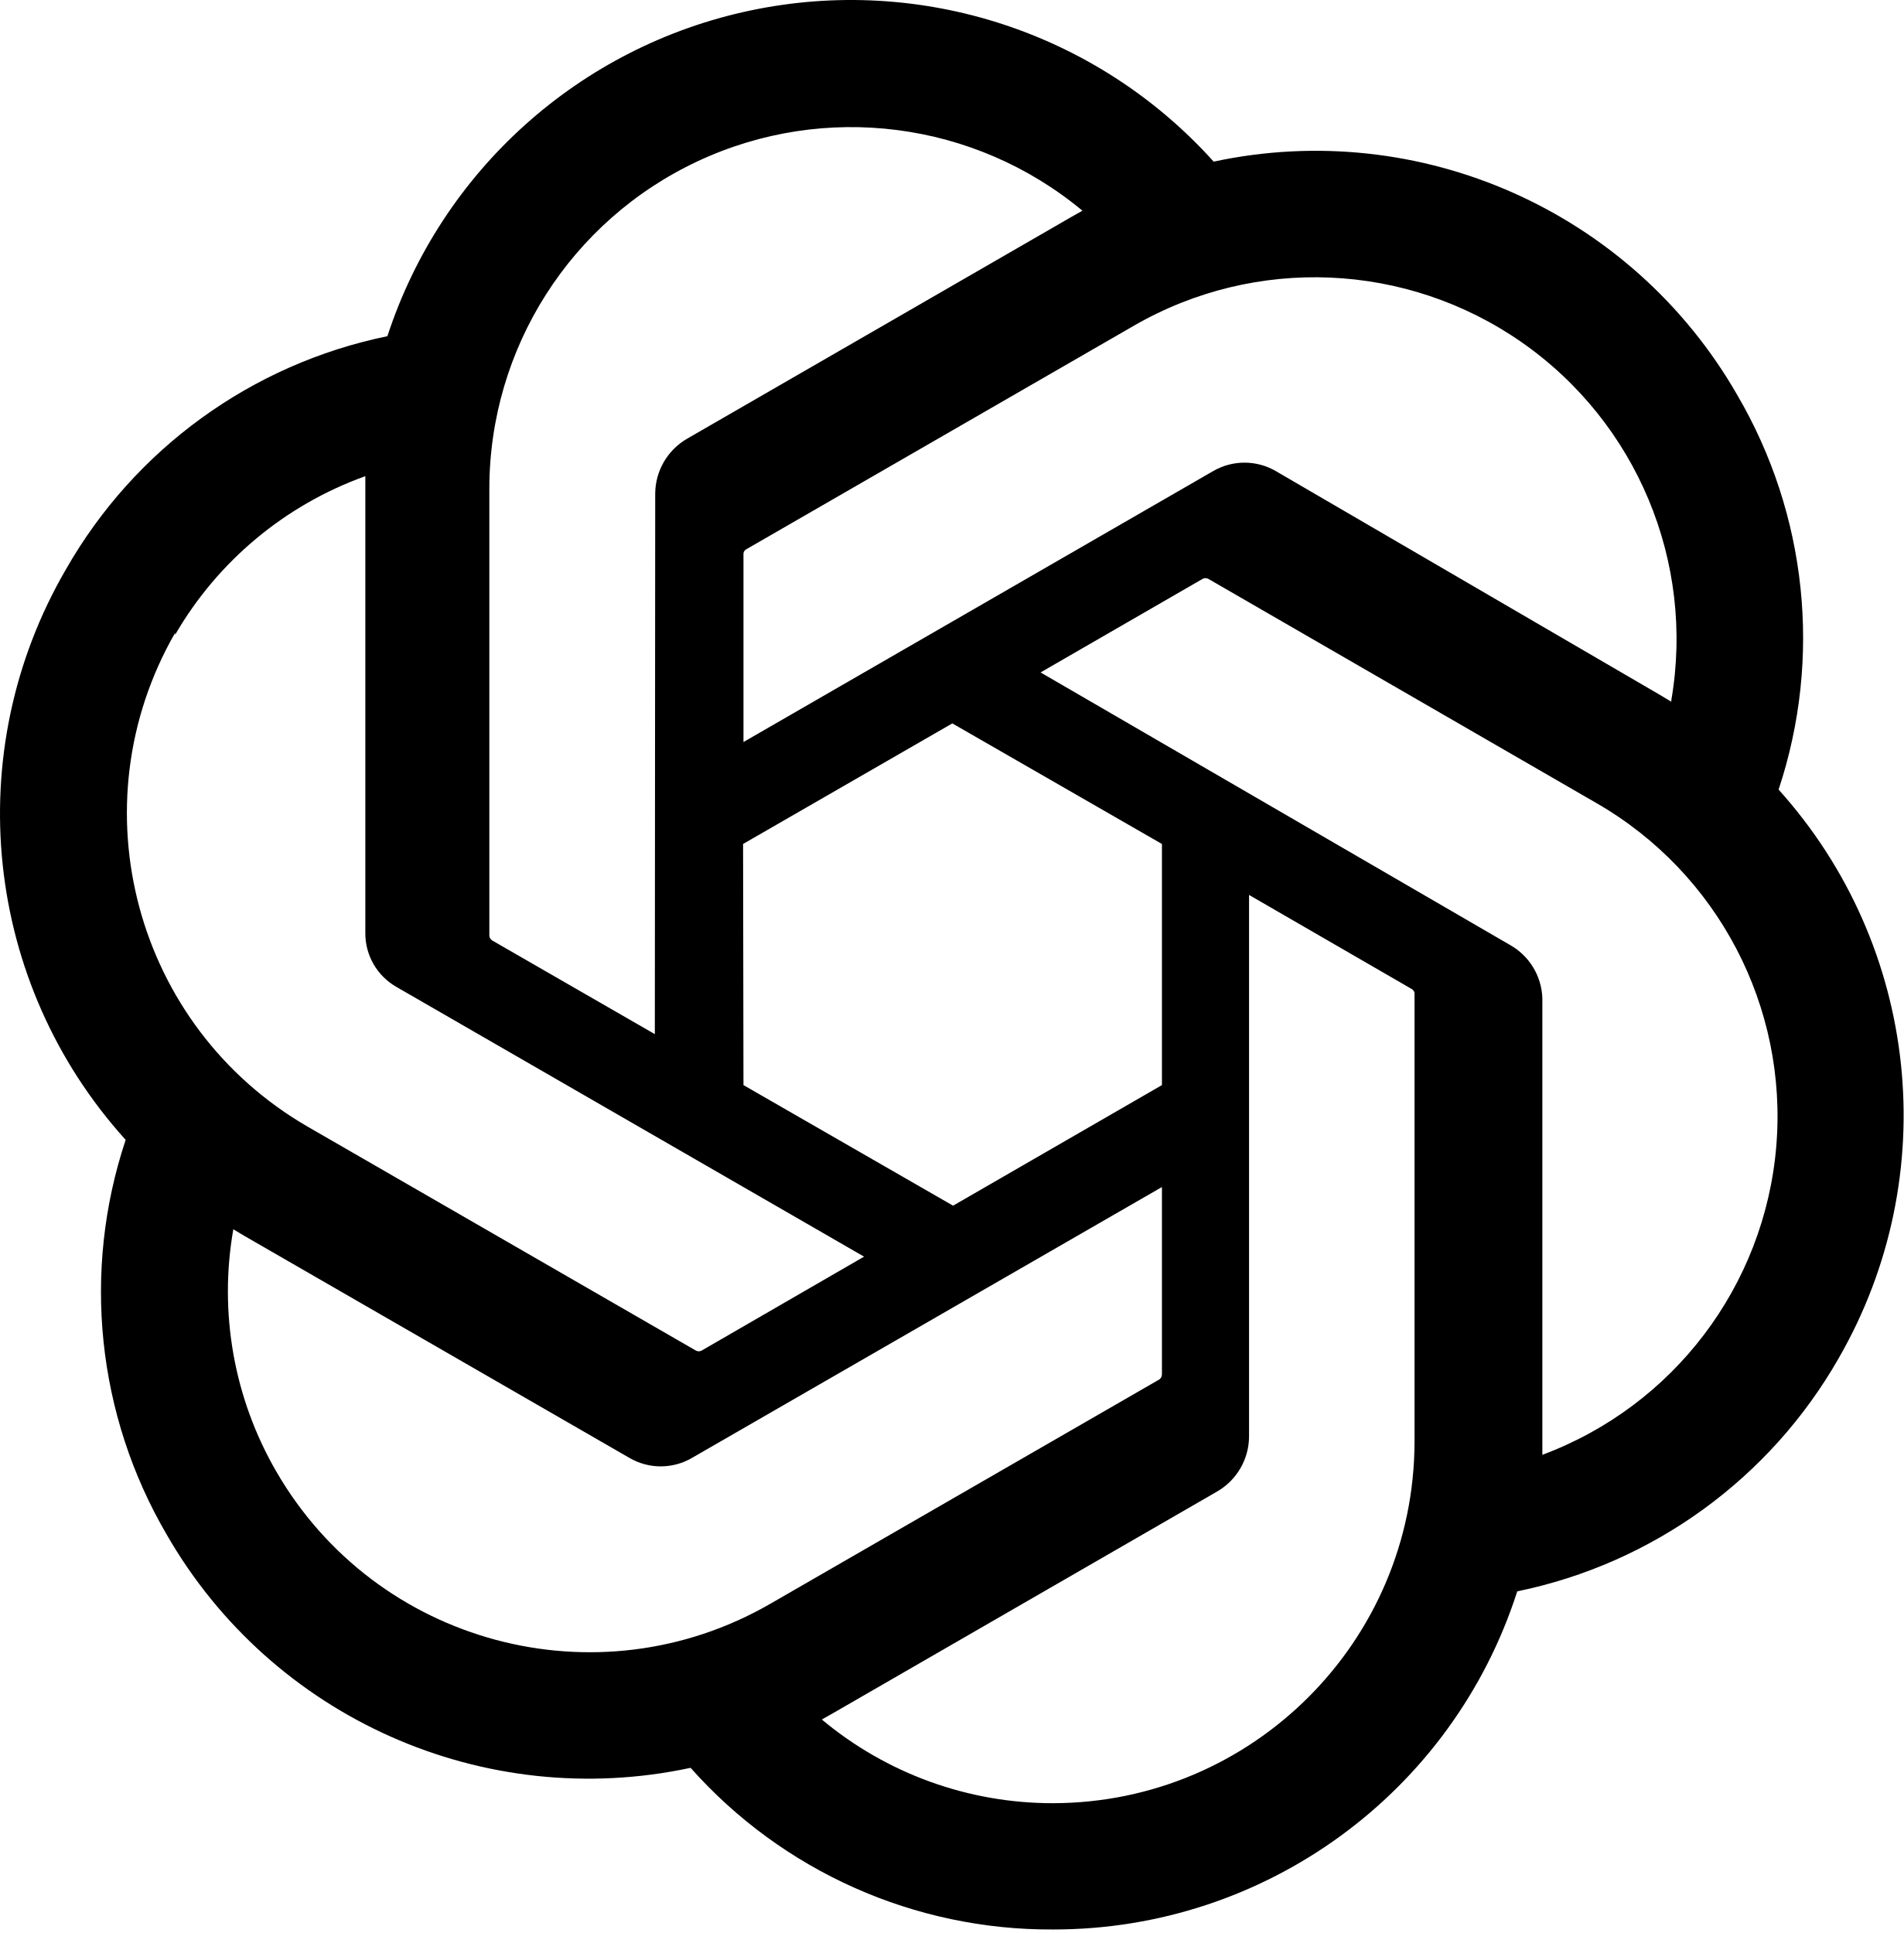
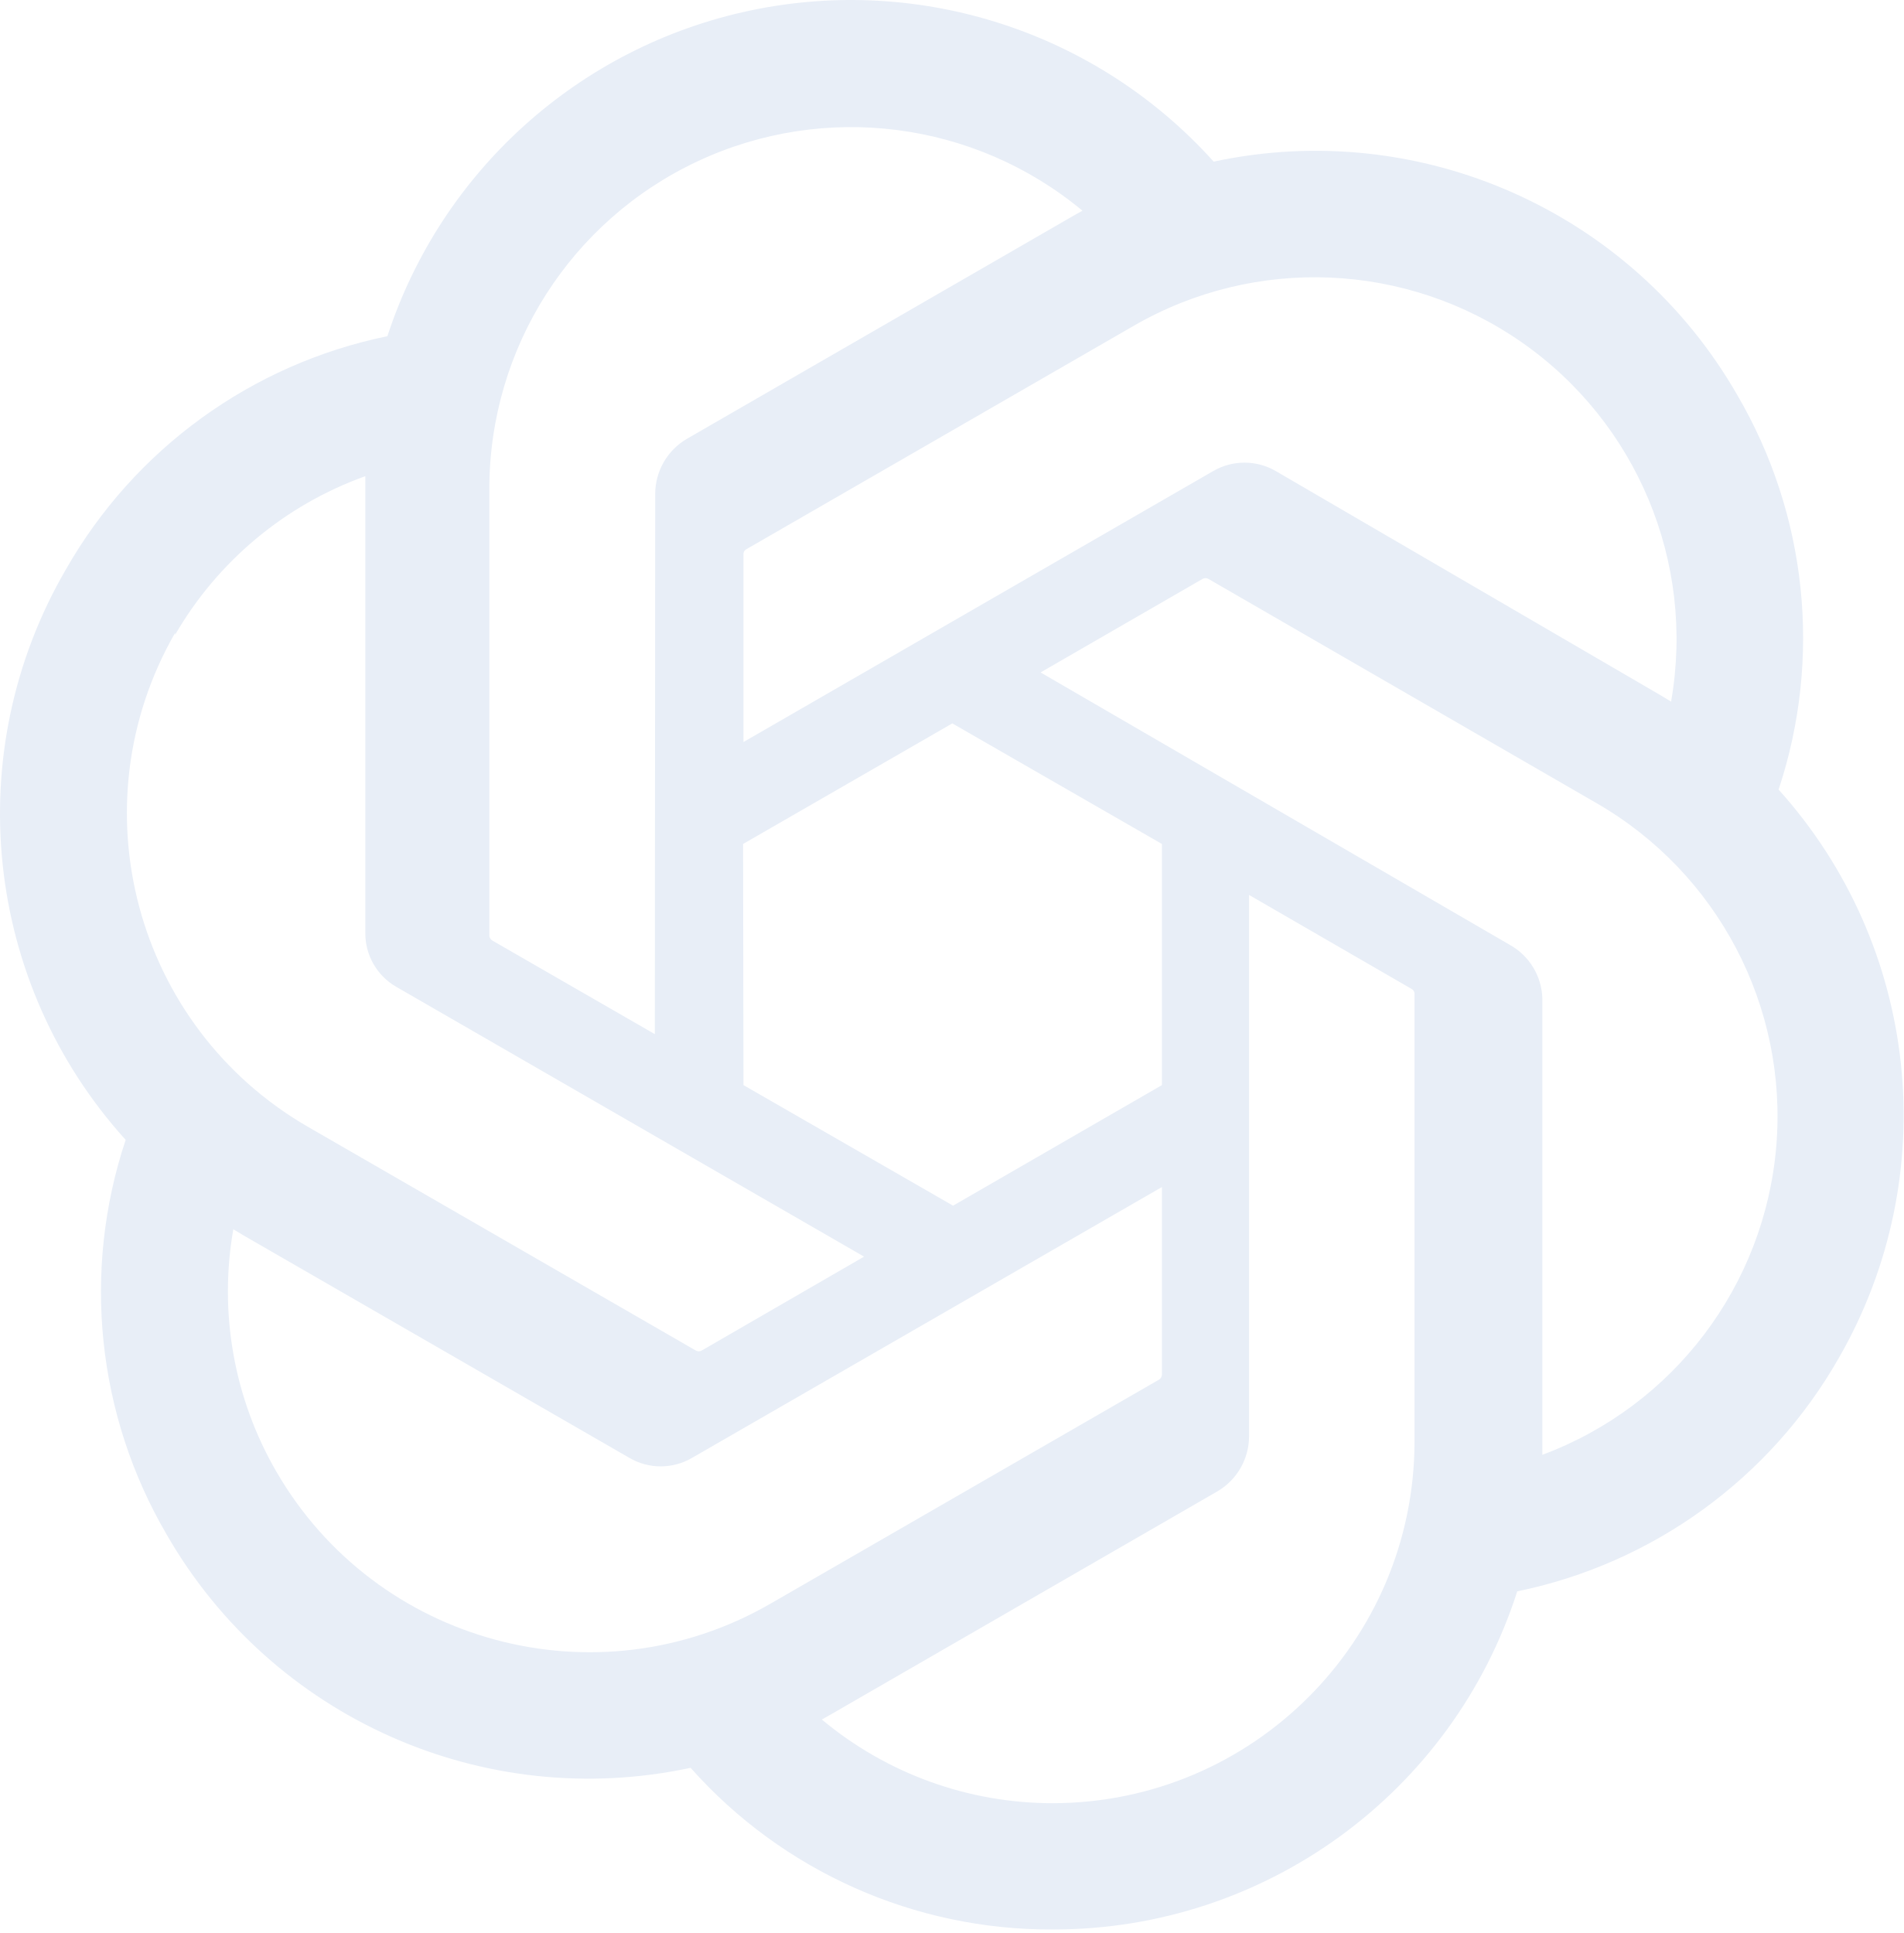
- <svg xmlns="http://www.w3.org/2000/svg" width="256px" height="260px" viewBox="0 0 256 260" version="1.1" preserveAspectRatio="xMidYMid">
+ <svg xmlns="http://www.w3.org/2000/svg" width="256px" height="260px" viewBox="0 0 256 260" version="1.1" preserveAspectRatio="xMidYMid" fill="#e8eef7">
  <g>
-     <path d="M239.184,106.203 C245.054,88.524 243.022,69.173 233.608,53.1 C219.452,28.459 191,15.784 163.213,21.74 C147.554,4.321 123.795,-3.424 100.879,1.419 C77.963,6.261 59.369,22.957 52.096,45.221 C33.844,48.964 18.09,60.393 8.867,76.582 C-5.443,101.183 -2.195,132.215 16.899,153.32 C11.006,170.991 13.02,190.344 22.424,206.423 C36.598,231.072 65.068,243.747 92.87,237.783 C105.236,251.708 123.001,259.631 141.624,259.527 C170.105,259.552 195.338,241.166 204.038,214.046 C222.287,210.296 238.038,198.87 247.267,182.685 C261.404,158.128 258.142,127.263 239.184,106.203 L239.184,106.203 Z M141.624,242.541 C130.256,242.559 119.244,238.575 110.519,231.286 L112.054,230.416 L163.725,200.591 C166.341,199.056 167.954,196.257 167.971,193.224 L167.971,120.374 L189.816,133.01 C190.034,133.121 190.186,133.331 190.225,133.573 L190.225,193.94 C190.169,220.758 168.442,242.485 141.624,242.541 Z M37.158,197.931 C31.456,188.086 29.409,176.547 31.377,165.342 L32.911,166.263 L84.633,196.089 C87.239,197.618 90.468,197.618 93.074,196.089 L156.255,159.664 L156.255,184.885 C156.244,185.15 156.112,185.395 155.897,185.55 L103.562,215.734 C80.305,229.132 50.592,221.165 37.158,197.931 Z M23.549,85.381 C29.29,75.473 38.351,67.916 49.129,64.048 L49.129,125.439 C49.089,128.459 50.697,131.263 53.324,132.754 L116.198,169.026 L94.353,181.662 C94.113,181.789 93.826,181.789 93.586,181.662 L41.353,151.53 C18.142,138.076 10.182,108.386 23.549,85.125 L23.549,85.381 Z M203.015,127.076 L139.936,90.446 L161.729,77.861 C161.969,77.733 162.257,77.733 162.497,77.861 L214.73,108.045 C231.032,117.452 240.437,135.426 238.872,154.183 C237.306,172.939 225.051,189.106 207.414,195.68 L207.414,134.289 C207.323,131.277 205.651,128.536 203.015,127.076 Z M224.757,94.385 L223.222,93.464 L171.603,63.383 C168.981,61.844 165.732,61.844 163.111,63.383 L99.981,99.808 L99.981,74.587 C99.953,74.325 100.071,74.07 100.288,73.922 L152.521,43.789 C168.863,34.374 189.174,35.253 204.643,46.043 C220.111,56.834 227.949,75.592 224.757,94.18 L224.757,94.385 Z M88.061,139.098 L66.216,126.513 C65.995,126.379 65.845,126.154 65.807,125.899 L65.807,65.685 C65.831,46.829 76.75,29.685 93.827,21.688 C110.904,13.692 131.064,16.284 145.563,28.339 L144.028,29.209 L92.358,59.034 C89.742,60.569 88.128,63.368 88.112,66.401 L88.061,139.098 Z M99.929,113.519 L128.067,97.301 L156.255,113.519 L156.255,145.953 L128.169,162.171 L99.981,145.953 L99.929,113.519 Z" fill="#000000" />
+     <path d="M239.184,106.203 C245.054,88.524 243.022,69.173 233.608,53.1 C219.452,28.459 191,15.784 163.213,21.74 C147.554,4.321 123.795,-3.424 100.879,1.419 C77.963,6.261 59.369,22.957 52.096,45.221 C33.844,48.964 18.09,60.393 8.867,76.582 C-5.443,101.183 -2.195,132.215 16.899,153.32 C11.006,170.991 13.02,190.344 22.424,206.423 C36.598,231.072 65.068,243.747 92.87,237.783 C105.236,251.708 123.001,259.631 141.624,259.527 C170.105,259.552 195.338,241.166 204.038,214.046 C222.287,210.296 238.038,198.87 247.267,182.685 C261.404,158.128 258.142,127.263 239.184,106.203 L239.184,106.203 Z M141.624,242.541 C130.256,242.559 119.244,238.575 110.519,231.286 L112.054,230.416 L163.725,200.591 C166.341,199.056 167.954,196.257 167.971,193.224 L167.971,120.374 L189.816,133.01 C190.034,133.121 190.186,133.331 190.225,133.573 L190.225,193.94 C190.169,220.758 168.442,242.485 141.624,242.541 Z M37.158,197.931 C31.456,188.086 29.409,176.547 31.377,165.342 L32.911,166.263 L84.633,196.089 C87.239,197.618 90.468,197.618 93.074,196.089 L156.255,159.664 L156.255,184.885 C156.244,185.15 156.112,185.395 155.897,185.55 L103.562,215.734 C80.305,229.132 50.592,221.165 37.158,197.931 Z M23.549,85.381 C29.29,75.473 38.351,67.916 49.129,64.048 L49.129,125.439 C49.089,128.459 50.697,131.263 53.324,132.754 L116.198,169.026 L94.353,181.662 C94.113,181.789 93.826,181.789 93.586,181.662 L41.353,151.53 C18.142,138.076 10.182,108.386 23.549,85.125 L23.549,85.381 Z M203.015,127.076 L139.936,90.446 L161.729,77.861 C161.969,77.733 162.257,77.733 162.497,77.861 L214.73,108.045 C231.032,117.452 240.437,135.426 238.872,154.183 C237.306,172.939 225.051,189.106 207.414,195.68 L207.414,134.289 C207.323,131.277 205.651,128.536 203.015,127.076 Z M224.757,94.385 L223.222,93.464 L171.603,63.383 C168.981,61.844 165.732,61.844 163.111,63.383 L99.981,99.808 L99.981,74.587 C99.953,74.325 100.071,74.07 100.288,73.922 L152.521,43.789 C168.863,34.374 189.174,35.253 204.643,46.043 C220.111,56.834 227.949,75.592 224.757,94.18 L224.757,94.385 Z M88.061,139.098 L66.216,126.513 C65.995,126.379 65.845,126.154 65.807,125.899 L65.807,65.685 C65.831,46.829 76.75,29.685 93.827,21.688 C110.904,13.692 131.064,16.284 145.563,28.339 L144.028,29.209 L92.358,59.034 C89.742,60.569 88.128,63.368 88.112,66.401 L88.061,139.098 Z M99.929,113.519 L128.067,97.301 L156.255,113.519 L156.255,145.953 L128.169,162.171 L99.981,145.953 L99.929,113.519 Z" fill="#e8eef7" />
  </g>
</svg>
